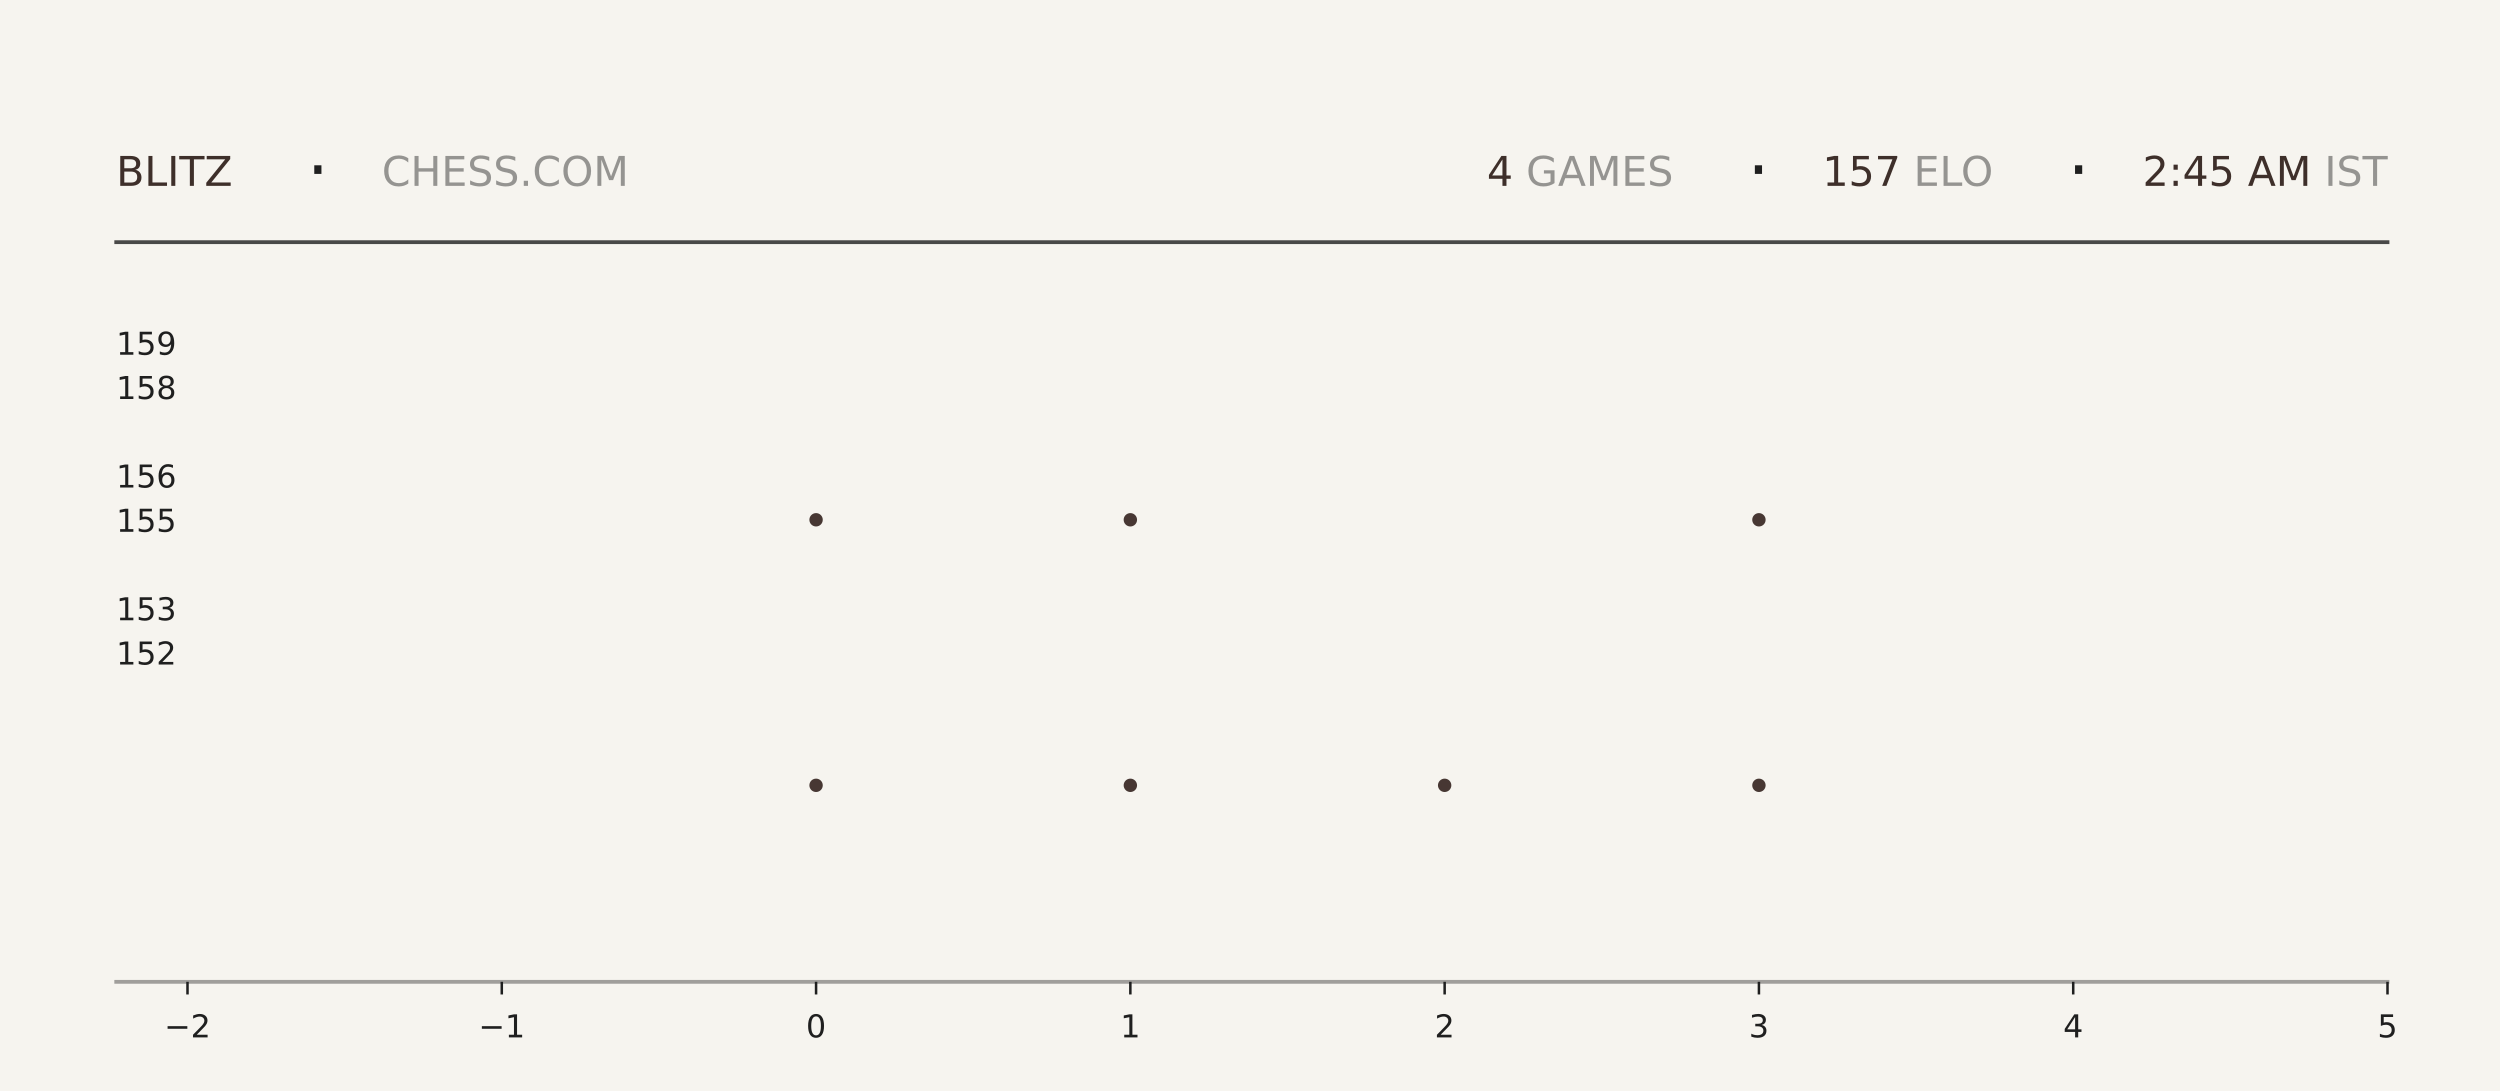
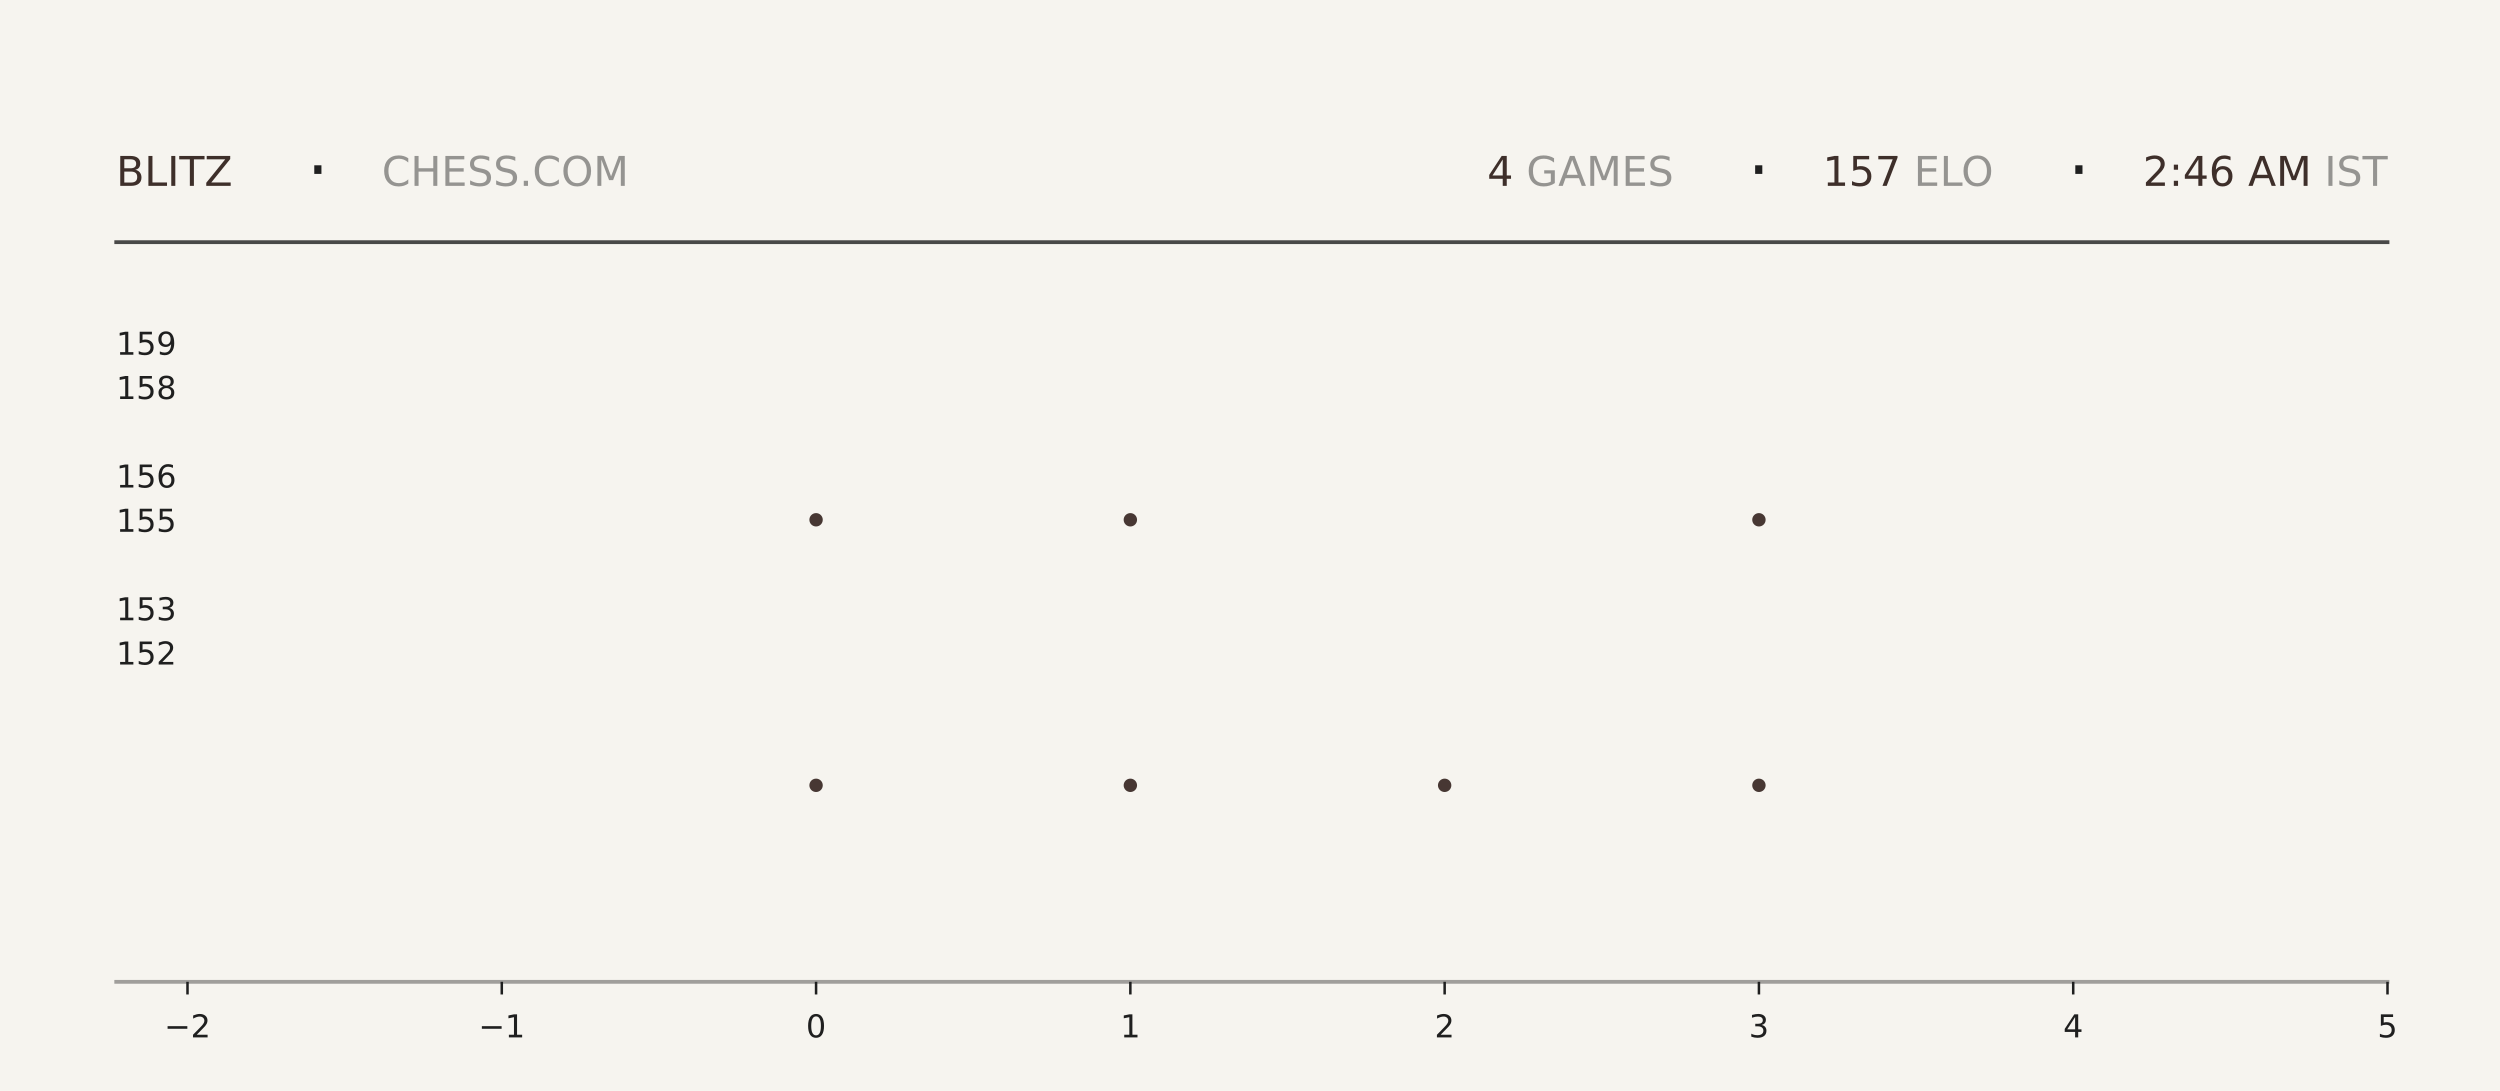
<svg xmlns="http://www.w3.org/2000/svg" xmlns:xlink="http://www.w3.org/1999/xlink" width="792pt" height="345.6pt" viewBox="0 0 792 345.6" version="1.1">
  <defs>
    <style type="text/css">*{stroke-linejoin: round; stroke-linecap: butt}</style>
  </defs>
  <g id="figure_1">
    <g id="patch_1">
      <path d="M 0 345.6  L 792 345.6  L 792 0  L 0 0  z " style="fill: #f6f4ef" />
    </g>
    <g id="axes_1">
      <g id="patch_2">
        <path d="M 59.4 311.04  L 756.36 311.04  L 756.36 103.68  L 59.4 103.68  z " style="fill: #f6f4ef" />
      </g>
      <g id="PathCollection_1">
        <defs>
-           <path id="m96193a1eaf" d="M 0 2.121  C 0.563 2.121 1.102 1.898 1.5 1.5  C 1.898 1.102 2.121 0.563 2.121 0  C 2.121 -0.563 1.898 -1.102 1.5 -1.5  C 1.102 -1.898 0.563 -2.121 0 -2.121  C -0.563 -2.121 -1.102 -1.898 -1.5 -1.5  C -1.898 -1.102 -2.121 -0.563 -2.121 0  C -2.121 0.563 -1.898 1.102 -1.5 1.5  C -1.102 1.898 -0.563 2.121 0 2.121  z " />
-         </defs>
-         <g clip-path="url(#p349f2da7d3)">
-           <use xlink:href="#m96193a1eaf" x="258.531" y="248.79" style="fill: #3e2f2a; fill-opacity: 0.95" />
-           <use xlink:href="#m96193a1eaf" x="258.531" y="164.668" style="fill: #3e2f2a; fill-opacity: 0.95" />
+           <path id="mb786c8476f" d="M 0 2.121  C 0.563 2.121 1.102 1.898 1.5 1.5  C 1.898 1.102 2.121 0.563 2.121 0  C 2.121 -0.563 1.898 -1.102 1.5 -1.5  C 1.102 -1.898 0.563 -2.121 0 -2.121  C -0.563 -2.121 -1.102 -1.898 -1.5 -1.5  C -1.898 -1.102 -2.121 -0.563 -2.121 0  C -2.121 0.563 -1.898 1.102 -1.5 1.5  C -1.102 1.898 -0.563 2.121 0 2.121  z " />
+         </defs>
+         <g clip-path="url(#p629de5ad4f)">
+           <use xlink:href="#mb786c8476f" x="258.531" y="248.79" style="fill: #3e2f2a; fill-opacity: 0.95" />
+           <use xlink:href="#mb786c8476f" x="258.531" y="164.668" style="fill: #3e2f2a; fill-opacity: 0.95" />
        </g>
      </g>
      <g id="PathCollection_2">
-         <g clip-path="url(#p349f2da7d3)">
-           <use xlink:href="#m96193a1eaf" x="358.097" y="248.79" style="fill: #3e2f2a; fill-opacity: 0.95" />
-           <use xlink:href="#m96193a1eaf" x="358.097" y="164.668" style="fill: #3e2f2a; fill-opacity: 0.95" />
-           <use xlink:href="#m96193a1eaf" x="358.097" y="80.547" style="fill: #3e2f2a; fill-opacity: 0.95" />
+         <g clip-path="url(#p629de5ad4f)">
+           <use xlink:href="#mb786c8476f" x="358.097" y="248.79" style="fill: #3e2f2a; fill-opacity: 0.95" />
+           <use xlink:href="#mb786c8476f" x="358.097" y="164.668" style="fill: #3e2f2a; fill-opacity: 0.95" />
+           <use xlink:href="#mb786c8476f" x="358.097" y="80.547" style="fill: #3e2f2a; fill-opacity: 0.95" />
        </g>
      </g>
      <g id="PathCollection_3">
-         <g clip-path="url(#p349f2da7d3)">
-           <use xlink:href="#m96193a1eaf" x="457.663" y="248.79" style="fill: #3e2f2a; fill-opacity: 0.95" />
+         <g clip-path="url(#p629de5ad4f)">
+           <use xlink:href="#mb786c8476f" x="457.663" y="248.79" style="fill: #3e2f2a; fill-opacity: 0.95" />
        </g>
      </g>
      <g id="PathCollection_4">
-         <g clip-path="url(#p349f2da7d3)">
-           <use xlink:href="#m96193a1eaf" x="557.229" y="248.79" style="fill: #3e2f2a; fill-opacity: 0.95" />
-           <use xlink:href="#m96193a1eaf" x="557.229" y="164.668" style="fill: #3e2f2a; fill-opacity: 0.95" />
-           <use xlink:href="#m96193a1eaf" x="557.229" y="80.547" style="fill: #3e2f2a; fill-opacity: 0.95" />
+         <g clip-path="url(#p629de5ad4f)">
+           <use xlink:href="#mb786c8476f" x="557.229" y="248.79" style="fill: #3e2f2a; fill-opacity: 0.95" />
+           <use xlink:href="#mb786c8476f" x="557.229" y="164.668" style="fill: #3e2f2a; fill-opacity: 0.95" />
+           <use xlink:href="#mb786c8476f" x="557.229" y="80.547" style="fill: #3e2f2a; fill-opacity: 0.95" />
        </g>
      </g>
      <g id="matplotlib.axis_1">
        <g id="xtick_1">
          <g id="line2d_1">
            <defs>
-               <path id="m0256aefe7b" d="M 0 0  L 0 4  " style="stroke: #1f1f1f; stroke-width: 0.8" />
+               <path id="m129d7d2f32" d="M 0 0  L 0 4  " style="stroke: #1f1f1f; stroke-width: 0.8" />
            </defs>
            <g>
-               <use xlink:href="#m0256aefe7b" x="59.4" y="311.04" style="fill: #1f1f1f; stroke: #1f1f1f; stroke-width: 0.8" />
+               <use xlink:href="#m129d7d2f32" x="59.4" y="311.04" style="fill: #1f1f1f; stroke: #1f1f1f; stroke-width: 0.8" />
            </g>
          </g>
          <g id="text_1">
            <g style="fill: #1f1f1f" transform="translate(52.02891 328.6384) scale(0.1 -0.1)">
              <defs>
                <path id="DejaVuSans-2212" d="M 678 2272  L 4684 2272  L 4684 1741  L 678 1741  L 678 2272  z " transform="scale(0.015625)" />
                <path id="DejaVuSans-32" d="M 1228 531  L 3431 531  L 3431 0  L 469 0  L 469 531  Q 828 903 1448 1529  Q 2069 2156 2228 2338  Q 2531 2678 2651 2914  Q 2772 3150 2772 3378  Q 2772 3750 2511 3984  Q 2250 4219 1831 4219  Q 1534 4219 1204 4116  Q 875 4013 500 3803  L 500 4441  Q 881 4594 1212 4672  Q 1544 4750 1819 4750  Q 2544 4750 2975 4387  Q 3406 4025 3406 3419  Q 3406 3131 3298 2873  Q 3191 2616 2906 2266  Q 2828 2175 2409 1742  Q 1991 1309 1228 531  z " transform="scale(0.015625)" />
              </defs>
              <use xlink:href="#DejaVuSans-2212" />
              <use xlink:href="#DejaVuSans-32" transform="translate(83.78906 0)" />
            </g>
          </g>
        </g>
        <g id="xtick_2">
          <g id="line2d_2">
            <g>
-               <use xlink:href="#m0256aefe7b" x="158.966" y="311.04" style="fill: #1f1f1f; stroke: #1f1f1f; stroke-width: 0.8" />
+               <use xlink:href="#m129d7d2f32" x="158.966" y="311.04" style="fill: #1f1f1f; stroke: #1f1f1f; stroke-width: 0.8" />
            </g>
          </g>
          <g id="text_2">
            <g style="fill: #1f1f1f" transform="translate(151.5946 328.6384) scale(0.1 -0.1)">
              <defs>
                <path id="DejaVuSans-31" d="M 794 531  L 1825 531  L 1825 4091  L 703 3866  L 703 4441  L 1819 4666  L 2450 4666  L 2450 531  L 3481 531  L 3481 0  L 794 0  L 794 531  z " transform="scale(0.015625)" />
              </defs>
              <use xlink:href="#DejaVuSans-2212" />
              <use xlink:href="#DejaVuSans-31" transform="translate(83.78906 0)" />
            </g>
          </g>
        </g>
        <g id="xtick_3">
          <g id="line2d_3">
            <g>
-               <use xlink:href="#m0256aefe7b" x="258.531" y="311.04" style="fill: #1f1f1f; stroke: #1f1f1f; stroke-width: 0.8" />
+               <use xlink:href="#m129d7d2f32" x="258.531" y="311.04" style="fill: #1f1f1f; stroke: #1f1f1f; stroke-width: 0.8" />
            </g>
          </g>
          <g id="text_3">
            <g style="fill: #1f1f1f" transform="translate(255.3502 328.6384) scale(0.1 -0.1)">
              <defs>
                <path id="DejaVuSans-30" d="M 2034 4250  Q 1547 4250 1301 3770  Q 1056 3291 1056 2328  Q 1056 1369 1301 889  Q 1547 409 2034 409  Q 2525 409 2770 889  Q 3016 1369 3016 2328  Q 3016 3291 2770 3770  Q 2525 4250 2034 4250  z M 2034 4750  Q 2819 4750 3233 4129  Q 3647 3509 3647 2328  Q 3647 1150 3233 529  Q 2819 -91 2034 -91  Q 1250 -91 836 529  Q 422 1150 422 2328  Q 422 3509 836 4129  Q 1250 4750 2034 4750  z " transform="scale(0.015625)" />
              </defs>
              <use xlink:href="#DejaVuSans-30" />
            </g>
          </g>
        </g>
        <g id="xtick_4">
          <g id="line2d_4">
            <g>
-               <use xlink:href="#m0256aefe7b" x="358.097" y="311.04" style="fill: #1f1f1f; stroke: #1f1f1f; stroke-width: 0.8" />
+               <use xlink:href="#m129d7d2f32" x="358.097" y="311.04" style="fill: #1f1f1f; stroke: #1f1f1f; stroke-width: 0.8" />
            </g>
          </g>
          <g id="text_4">
            <g style="fill: #1f1f1f" transform="translate(354.9159 328.6384) scale(0.1 -0.1)">
              <use xlink:href="#DejaVuSans-31" />
            </g>
          </g>
        </g>
        <g id="xtick_5">
          <g id="line2d_5">
            <g>
-               <use xlink:href="#m0256aefe7b" x="457.663" y="311.04" style="fill: #1f1f1f; stroke: #1f1f1f; stroke-width: 0.8" />
+               <use xlink:href="#m129d7d2f32" x="457.663" y="311.04" style="fill: #1f1f1f; stroke: #1f1f1f; stroke-width: 0.8" />
            </g>
          </g>
          <g id="text_5">
            <g style="fill: #1f1f1f" transform="translate(454.4816 328.6384) scale(0.1 -0.1)">
              <use xlink:href="#DejaVuSans-32" />
            </g>
          </g>
        </g>
        <g id="xtick_6">
          <g id="line2d_6">
            <g>
-               <use xlink:href="#m0256aefe7b" x="557.229" y="311.04" style="fill: #1f1f1f; stroke: #1f1f1f; stroke-width: 0.8" />
+               <use xlink:href="#m129d7d2f32" x="557.229" y="311.04" style="fill: #1f1f1f; stroke: #1f1f1f; stroke-width: 0.8" />
            </g>
          </g>
          <g id="text_6">
            <g style="fill: #1f1f1f" transform="translate(554.0473 328.6384) scale(0.1 -0.1)">
              <defs>
                <path id="DejaVuSans-33" d="M 2597 2516  Q 3050 2419 3304 2112  Q 3559 1806 3559 1356  Q 3559 666 3084 287  Q 2609 -91 1734 -91  Q 1441 -91 1130 -33  Q 819 25 488 141  L 488 750  Q 750 597 1062 519  Q 1375 441 1716 441  Q 2309 441 2620 675  Q 2931 909 2931 1356  Q 2931 1769 2642 2001  Q 2353 2234 1838 2234  L 1294 2234  L 1294 2753  L 1863 2753  Q 2328 2753 2575 2939  Q 2822 3125 2822 3475  Q 2822 3834 2567 4026  Q 2313 4219 1838 4219  Q 1578 4219 1281 4162  Q 984 4106 628 3988  L 628 4550  Q 988 4650 1302 4700  Q 1616 4750 1894 4750  Q 2613 4750 3031 4423  Q 3450 4097 3450 3541  Q 3450 3153 3228 2886  Q 3006 2619 2597 2516  z " transform="scale(0.015625)" />
              </defs>
              <use xlink:href="#DejaVuSans-33" />
            </g>
          </g>
        </g>
        <g id="xtick_7">
          <g id="line2d_7">
            <g>
-               <use xlink:href="#m0256aefe7b" x="656.794" y="311.04" style="fill: #1f1f1f; stroke: #1f1f1f; stroke-width: 0.8" />
+               <use xlink:href="#m129d7d2f32" x="656.794" y="311.04" style="fill: #1f1f1f; stroke: #1f1f1f; stroke-width: 0.8" />
            </g>
          </g>
          <g id="text_7">
            <g style="fill: #1f1f1f" transform="translate(653.613 328.6384) scale(0.1 -0.1)">
              <defs>
                <path id="DejaVuSans-34" d="M 2419 4116  L 825 1625  L 2419 1625  L 2419 4116  z M 2253 4666  L 3047 4666  L 3047 1625  L 3713 1625  L 3713 1100  L 3047 1100  L 3047 0  L 2419 0  L 2419 1100  L 313 1100  L 313 1709  L 2253 4666  z " transform="scale(0.015625)" />
              </defs>
              <use xlink:href="#DejaVuSans-34" />
            </g>
          </g>
        </g>
        <g id="xtick_8">
          <g id="line2d_8">
            <g>
-               <use xlink:href="#m0256aefe7b" x="756.36" y="311.04" style="fill: #1f1f1f; stroke: #1f1f1f; stroke-width: 0.8" />
+               <use xlink:href="#m129d7d2f32" x="756.36" y="311.04" style="fill: #1f1f1f; stroke: #1f1f1f; stroke-width: 0.8" />
            </g>
          </g>
          <g id="text_8">
            <g style="fill: #1f1f1f" transform="translate(753.1788 328.6384) scale(0.1 -0.1)">
              <defs>
                <path id="DejaVuSans-35" d="M 691 4666  L 3169 4666  L 3169 4134  L 1269 4134  L 1269 2991  Q 1406 3038 1543 3061  Q 1681 3084 1819 3084  Q 2600 3084 3056 2656  Q 3513 2228 3513 1497  Q 3513 744 3044 326  Q 2575 -91 1722 -91  Q 1428 -91 1123 -41  Q 819 9 494 109  L 494 744  Q 775 591 1075 516  Q 1375 441 1709 441  Q 2250 441 2565 725  Q 2881 1009 2881 1497  Q 2881 1984 2565 2268  Q 2250 2553 1709 2553  Q 1456 2553 1204 2497  Q 953 2441 691 2322  L 691 4666  z " transform="scale(0.015625)" />
              </defs>
              <use xlink:href="#DejaVuSans-35" />
            </g>
          </g>
        </g>
      </g>
      <g id="matplotlib.axis_2">
        <g id="ytick_1">
          <g id="line2d_9" />
          <g id="text_9">
            <g style="fill: #1f1f1f" transform="translate(36.8125 210.5283) scale(0.1 -0.1)">
              <use xlink:href="#DejaVuSans-31" />
              <use xlink:href="#DejaVuSans-35" transform="translate(63.62305 0)" />
              <use xlink:href="#DejaVuSans-32" transform="translate(127.2461 0)" />
            </g>
          </g>
        </g>
        <g id="ytick_2">
          <g id="line2d_10" />
          <g id="text_10">
            <g style="fill: #1f1f1f" transform="translate(36.8125 196.508) scale(0.1 -0.1)">
              <use xlink:href="#DejaVuSans-31" />
              <use xlink:href="#DejaVuSans-35" transform="translate(63.62305 0)" />
              <use xlink:href="#DejaVuSans-33" transform="translate(127.2461 0)" />
            </g>
          </g>
        </g>
        <g id="ytick_3">
          <g id="line2d_11" />
          <g id="text_11">
            <g style="fill: #1f1f1f" transform="translate(36.8125 168.4675) scale(0.1 -0.1)">
              <use xlink:href="#DejaVuSans-31" />
              <use xlink:href="#DejaVuSans-35" transform="translate(63.62305 0)" />
              <use xlink:href="#DejaVuSans-35" transform="translate(127.2461 0)" />
            </g>
          </g>
        </g>
        <g id="ytick_4">
          <g id="line2d_12" />
          <g id="text_12">
            <g style="fill: #1f1f1f" transform="translate(36.8125 154.4472) scale(0.1 -0.1)">
              <defs>
                <path id="DejaVuSans-36" d="M 2113 2584  Q 1688 2584 1439 2293  Q 1191 2003 1191 1497  Q 1191 994 1439 701  Q 1688 409 2113 409  Q 2538 409 2786 701  Q 3034 994 3034 1497  Q 3034 2003 2786 2293  Q 2538 2584 2113 2584  z M 3366 4563  L 3366 3988  Q 3128 4100 2886 4159  Q 2644 4219 2406 4219  Q 1781 4219 1451 3797  Q 1122 3375 1075 2522  Q 1259 2794 1537 2939  Q 1816 3084 2150 3084  Q 2853 3084 3261 2657  Q 3669 2231 3669 1497  Q 3669 778 3244 343  Q 2819 -91 2113 -91  Q 1303 -91 875 529  Q 447 1150 447 2328  Q 447 3434 972 4092  Q 1497 4750 2381 4750  Q 2619 4750 2861 4703  Q 3103 4656 3366 4563  z " transform="scale(0.015625)" />
              </defs>
              <use xlink:href="#DejaVuSans-31" />
              <use xlink:href="#DejaVuSans-35" transform="translate(63.62305 0)" />
              <use xlink:href="#DejaVuSans-36" transform="translate(127.2461 0)" />
            </g>
          </g>
        </g>
        <g id="ytick_5">
          <g id="line2d_13" />
          <g id="text_13">
            <g style="fill: #1f1f1f" transform="translate(36.8125 126.4066) scale(0.1 -0.1)">
              <defs>
                <path id="DejaVuSans-38" d="M 2034 2216  Q 1584 2216 1326 1975  Q 1069 1734 1069 1313  Q 1069 891 1326 650  Q 1584 409 2034 409  Q 2484 409 2743 651  Q 3003 894 3003 1313  Q 3003 1734 2745 1975  Q 2488 2216 2034 2216  z M 1403 2484  Q 997 2584 770 2862  Q 544 3141 544 3541  Q 544 4100 942 4425  Q 1341 4750 2034 4750  Q 2731 4750 3128 4425  Q 3525 4100 3525 3541  Q 3525 3141 3298 2862  Q 3072 2584 2669 2484  Q 3125 2378 3379 2068  Q 3634 1759 3634 1313  Q 3634 634 3220 271  Q 2806 -91 2034 -91  Q 1263 -91 848 271  Q 434 634 434 1313  Q 434 1759 690 2068  Q 947 2378 1403 2484  z M 1172 3481  Q 1172 3119 1398 2916  Q 1625 2713 2034 2713  Q 2441 2713 2670 2916  Q 2900 3119 2900 3481  Q 2900 3844 2670 4047  Q 2441 4250 2034 4250  Q 1625 4250 1398 4047  Q 1172 3844 1172 3481  z " transform="scale(0.015625)" />
              </defs>
              <use xlink:href="#DejaVuSans-31" />
              <use xlink:href="#DejaVuSans-35" transform="translate(63.62305 0)" />
              <use xlink:href="#DejaVuSans-38" transform="translate(127.2461 0)" />
            </g>
          </g>
        </g>
        <g id="ytick_6">
          <g id="line2d_14" />
          <g id="text_14">
            <g style="fill: #1f1f1f" transform="translate(36.8125 112.3863) scale(0.1 -0.1)">
              <defs>
                <path id="DejaVuSans-39" d="M 703 97  L 703 672  Q 941 559 1184 500  Q 1428 441 1663 441  Q 2288 441 2617 861  Q 2947 1281 2994 2138  Q 2813 1869 2534 1725  Q 2256 1581 1919 1581  Q 1219 1581 811 2004  Q 403 2428 403 3163  Q 403 3881 828 4315  Q 1253 4750 1959 4750  Q 2769 4750 3195 4129  Q 3622 3509 3622 2328  Q 3622 1225 3098 567  Q 2575 -91 1691 -91  Q 1453 -91 1209 -44  Q 966 3 703 97  z M 1959 2075  Q 2384 2075 2632 2365  Q 2881 2656 2881 3163  Q 2881 3666 2632 3958  Q 2384 4250 1959 4250  Q 1534 4250 1286 3958  Q 1038 3666 1038 3163  Q 1038 2656 1286 2365  Q 1534 2075 1959 2075  z " transform="scale(0.015625)" />
              </defs>
              <use xlink:href="#DejaVuSans-31" />
              <use xlink:href="#DejaVuSans-35" transform="translate(63.62305 0)" />
              <use xlink:href="#DejaVuSans-39" transform="translate(127.2461 0)" />
            </g>
          </g>
        </g>
      </g>
    </g>
    <g id="line2d_15">
      <path d="M 36.82 76.723  L 756.36 76.723  " style="fill: none; stroke: #1f1f1f; stroke-opacity: 0.8; stroke-width: 1.2; stroke-linecap: square" />
    </g>
    <g id="line2d_16">
      <path d="M 36.82 311.04  L 756.36 311.04  " style="fill: none; stroke: #1f1f1f; stroke-opacity: 0.4; stroke-width: 1.2; stroke-linecap: square" />
    </g>
    <g id="text_15">
      <g style="fill: #3e2f2a" transform="translate(36.82 58.88319) scale(0.13 -0.13)">
        <defs>
          <path id="DejaVuSans-42" d="M 1259 2228  L 1259 519  L 2272 519  Q 2781 519 3026 730  Q 3272 941 3272 1375  Q 3272 1813 3026 2020  Q 2781 2228 2272 2228  L 1259 2228  z M 1259 4147  L 1259 2741  L 2194 2741  Q 2656 2741 2882 2914  Q 3109 3088 3109 3444  Q 3109 3797 2882 3972  Q 2656 4147 2194 4147  L 1259 4147  z M 628 4666  L 2241 4666  Q 2963 4666 3353 4366  Q 3744 4066 3744 3513  Q 3744 3084 3544 2831  Q 3344 2578 2956 2516  Q 3422 2416 3680 2098  Q 3938 1781 3938 1306  Q 3938 681 3513 340  Q 3088 0 2303 0  L 628 0  L 628 4666  z " transform="scale(0.015625)" />
          <path id="DejaVuSans-4c" d="M 628 4666  L 1259 4666  L 1259 531  L 3531 531  L 3531 0  L 628 0  L 628 4666  z " transform="scale(0.015625)" />
          <path id="DejaVuSans-49" d="M 628 4666  L 1259 4666  L 1259 0  L 628 0  L 628 4666  z " transform="scale(0.015625)" />
          <path id="DejaVuSans-54" d="M -19 4666  L 3928 4666  L 3928 4134  L 2272 4134  L 2272 0  L 1638 0  L 1638 4134  L -19 4134  L -19 4666  z " transform="scale(0.015625)" />
          <path id="DejaVuSans-5a" d="M 359 4666  L 4025 4666  L 4025 4184  L 1075 531  L 4097 531  L 4097 0  L 288 0  L 288 481  L 3238 4134  L 359 4134  L 359 4666  z " transform="scale(0.015625)" />
        </defs>
        <use xlink:href="#DejaVuSans-42" />
        <use xlink:href="#DejaVuSans-4c" transform="translate(68.60352 0)" />
        <use xlink:href="#DejaVuSans-49" transform="translate(124.3164 0)" />
        <use xlink:href="#DejaVuSans-54" transform="translate(153.8086 0)" />
        <use xlink:href="#DejaVuSans-5a" transform="translate(214.8926 0)" />
      </g>
    </g>
    <g id="text_16">
      <g style="fill: #1f1f1f" transform="translate(97.21 61.36662) scale(0.22 -0.22)">
        <defs>
          <path id="DejaVuSans-b7" d="M 684 2619  L 1344 2619  L 1344 1825  L 684 1825  L 684 2619  z " transform="scale(0.015625)" />
        </defs>
        <use xlink:href="#DejaVuSans-b7" />
      </g>
    </g>
    <g id="text_17">
      <g style="fill: #1f1f1f; opacity: 0.45" transform="translate(120.97 58.88319) scale(0.13 -0.13)">
        <defs>
          <path id="DejaVuSans-43" d="M 4122 4306  L 4122 3641  Q 3803 3938 3442 4084  Q 3081 4231 2675 4231  Q 1875 4231 1450 3742  Q 1025 3253 1025 2328  Q 1025 1406 1450 917  Q 1875 428 2675 428  Q 3081 428 3442 575  Q 3803 722 4122 1019  L 4122 359  Q 3791 134 3420 21  Q 3050 -91 2638 -91  Q 1578 -91 968 557  Q 359 1206 359 2328  Q 359 3453 968 4101  Q 1578 4750 2638 4750  Q 3056 4750 3426 4639  Q 3797 4528 4122 4306  z " transform="scale(0.015625)" />
          <path id="DejaVuSans-48" d="M 628 4666  L 1259 4666  L 1259 2753  L 3553 2753  L 3553 4666  L 4184 4666  L 4184 0  L 3553 0  L 3553 2222  L 1259 2222  L 1259 0  L 628 0  L 628 4666  z " transform="scale(0.015625)" />
          <path id="DejaVuSans-45" d="M 628 4666  L 3578 4666  L 3578 4134  L 1259 4134  L 1259 2753  L 3481 2753  L 3481 2222  L 1259 2222  L 1259 531  L 3634 531  L 3634 0  L 628 0  L 628 4666  z " transform="scale(0.015625)" />
          <path id="DejaVuSans-53" d="M 3425 4513  L 3425 3897  Q 3066 4069 2747 4153  Q 2428 4238 2131 4238  Q 1616 4238 1336 4038  Q 1056 3838 1056 3469  Q 1056 3159 1242 3001  Q 1428 2844 1947 2747  L 2328 2669  Q 3034 2534 3370 2195  Q 3706 1856 3706 1288  Q 3706 609 3251 259  Q 2797 -91 1919 -91  Q 1588 -91 1214 -16  Q 841 59 441 206  L 441 856  Q 825 641 1194 531  Q 1563 422 1919 422  Q 2459 422 2753 634  Q 3047 847 3047 1241  Q 3047 1584 2836 1778  Q 2625 1972 2144 2069  L 1759 2144  Q 1053 2284 737 2584  Q 422 2884 422 3419  Q 422 4038 858 4394  Q 1294 4750 2059 4750  Q 2388 4750 2728 4690  Q 3069 4631 3425 4513  z " transform="scale(0.015625)" />
          <path id="DejaVuSans-2e" d="M 684 794  L 1344 794  L 1344 0  L 684 0  L 684 794  z " transform="scale(0.015625)" />
          <path id="DejaVuSans-4f" d="M 2522 4238  Q 1834 4238 1429 3725  Q 1025 3213 1025 2328  Q 1025 1447 1429 934  Q 1834 422 2522 422  Q 3209 422 3611 934  Q 4013 1447 4013 2328  Q 4013 3213 3611 3725  Q 3209 4238 2522 4238  z M 2522 4750  Q 3503 4750 4090 4092  Q 4678 3434 4678 2328  Q 4678 1225 4090 567  Q 3503 -91 2522 -91  Q 1538 -91 948 565  Q 359 1222 359 2328  Q 359 3434 948 4092  Q 1538 4750 2522 4750  z " transform="scale(0.015625)" />
          <path id="DejaVuSans-4d" d="M 628 4666  L 1569 4666  L 2759 1491  L 3956 4666  L 4897 4666  L 4897 0  L 4281 0  L 4281 4097  L 3078 897  L 2444 897  L 1241 4097  L 1241 0  L 628 0  L 628 4666  z " transform="scale(0.015625)" />
        </defs>
        <use xlink:href="#DejaVuSans-43" />
        <use xlink:href="#DejaVuSans-48" transform="translate(69.82422 0)" />
        <use xlink:href="#DejaVuSans-45" transform="translate(145.0195 0)" />
        <use xlink:href="#DejaVuSans-53" transform="translate(208.2031 0)" />
        <use xlink:href="#DejaVuSans-53" transform="translate(271.6797 0)" />
        <use xlink:href="#DejaVuSans-2e" transform="translate(335.1562 0)" />
        <use xlink:href="#DejaVuSans-43" transform="translate(366.9434 0)" />
        <use xlink:href="#DejaVuSans-4f" transform="translate(436.7676 0)" />
        <use xlink:href="#DejaVuSans-4d" transform="translate(515.4785 0)" />
      </g>
    </g>
    <g id="text_18">
-       <g style="fill: #3e2f2a" transform="translate(471.06 58.88319) scale(0.13 -0.13)">
+       <g style="fill: #3e2f2a" transform="translate(471.15 58.88319) scale(0.13 -0.13)">
        <use xlink:href="#DejaVuSans-34" />
      </g>
    </g>
    <g id="text_19">
-       <g style="fill: #1f1f1f; opacity: 0.45" transform="translate(479.34 58.88319) scale(0.13 -0.13)">
+       <g style="fill: #1f1f1f; opacity: 0.45" transform="translate(479.43 58.88319) scale(0.13 -0.13)">
        <defs>
          <path id="DejaVuSans-20" transform="scale(0.015625)" />
          <path id="DejaVuSans-47" d="M 3809 666  L 3809 1919  L 2778 1919  L 2778 2438  L 4434 2438  L 4434 434  Q 4069 175 3628 42  Q 3188 -91 2688 -91  Q 1594 -91 976 548  Q 359 1188 359 2328  Q 359 3472 976 4111  Q 1594 4750 2688 4750  Q 3144 4750 3555 4637  Q 3966 4525 4313 4306  L 4313 3634  Q 3963 3931 3569 4081  Q 3175 4231 2741 4231  Q 1884 4231 1454 3753  Q 1025 3275 1025 2328  Q 1025 1384 1454 906  Q 1884 428 2741 428  Q 3075 428 3337 486  Q 3600 544 3809 666  z " transform="scale(0.015625)" />
          <path id="DejaVuSans-41" d="M 2188 4044  L 1331 1722  L 3047 1722  L 2188 4044  z M 1831 4666  L 2547 4666  L 4325 0  L 3669 0  L 3244 1197  L 1141 1197  L 716 0  L 50 0  L 1831 4666  z " transform="scale(0.015625)" />
        </defs>
        <use xlink:href="#DejaVuSans-20" />
        <use xlink:href="#DejaVuSans-47" transform="translate(31.78711 0)" />
        <use xlink:href="#DejaVuSans-41" transform="translate(109.2773 0)" />
        <use xlink:href="#DejaVuSans-4d" transform="translate(177.6855 0)" />
        <use xlink:href="#DejaVuSans-45" transform="translate(263.9648 0)" />
        <use xlink:href="#DejaVuSans-53" transform="translate(327.1484 0)" />
      </g>
    </g>
    <g id="text_20">
-       <g style="fill: #1f1f1f" transform="translate(553.59 61.36662) scale(0.22 -0.22)">
+       <g style="fill: #1f1f1f" transform="translate(553.68 61.36662) scale(0.22 -0.22)">
        <use xlink:href="#DejaVuSans-b7" />
      </g>
    </g>
    <g id="text_21">
-       <g style="fill: #3e2f2a" transform="translate(577.35 58.88319) scale(0.13 -0.13)">
+       <g style="fill: #3e2f2a" transform="translate(577.44 58.88319) scale(0.13 -0.13)">
        <defs>
          <path id="DejaVuSans-37" d="M 525 4666  L 3525 4666  L 3525 4397  L 1831 0  L 1172 0  L 2766 4134  L 525 4134  L 525 4666  z " transform="scale(0.015625)" />
        </defs>
        <use xlink:href="#DejaVuSans-31" />
        <use xlink:href="#DejaVuSans-35" transform="translate(63.62305 0)" />
        <use xlink:href="#DejaVuSans-37" transform="translate(127.2461 0)" />
      </g>
    </g>
    <g id="text_22">
-       <g style="fill: #1f1f1f; opacity: 0.45" transform="translate(602.1 58.88319) scale(0.13 -0.13)">
+       <g style="fill: #1f1f1f; opacity: 0.45" transform="translate(602.19 58.88319) scale(0.13 -0.13)">
        <use xlink:href="#DejaVuSans-20" />
        <use xlink:href="#DejaVuSans-45" transform="translate(31.78711 0)" />
        <use xlink:href="#DejaVuSans-4c" transform="translate(94.9707 0)" />
        <use xlink:href="#DejaVuSans-4f" transform="translate(147.0586 0)" />
      </g>
    </g>
    <g id="text_23">
-       <g style="fill: #1f1f1f" transform="translate(655.02 61.36662) scale(0.22 -0.22)">
+       <g style="fill: #1f1f1f" transform="translate(655.11 61.36662) scale(0.22 -0.22)">
        <use xlink:href="#DejaVuSans-b7" />
      </g>
    </g>
    <g id="text_24">
-       <g style="fill: #3e2f2a" transform="translate(678.78 58.88319) scale(0.13 -0.13)">
+       <g style="fill: #3e2f2a" transform="translate(678.87 58.88319) scale(0.13 -0.13)">
        <defs>
          <path id="DejaVuSans-3a" d="M 750 794  L 1409 794  L 1409 0  L 750 0  L 750 794  z M 750 3309  L 1409 3309  L 1409 2516  L 750 2516  L 750 3309  z " transform="scale(0.015625)" />
        </defs>
        <use xlink:href="#DejaVuSans-32" />
        <use xlink:href="#DejaVuSans-3a" transform="translate(63.62305 0)" />
        <use xlink:href="#DejaVuSans-34" transform="translate(97.31445 0)" />
-         <use xlink:href="#DejaVuSans-35" transform="translate(160.9375 0)" />
+         <use xlink:href="#DejaVuSans-36" transform="translate(160.9375 0)" />
        <use xlink:href="#DejaVuSans-20" transform="translate(224.5605 0)" />
        <use xlink:href="#DejaVuSans-41" transform="translate(256.3477 0)" />
        <use xlink:href="#DejaVuSans-4d" transform="translate(324.7559 0)" />
      </g>
    </g>
    <g id="text_25">
      <g style="fill: #1f1f1f; opacity: 0.45" transform="translate(732.24 58.88319) scale(0.13 -0.13)">
        <use xlink:href="#DejaVuSans-20" />
        <use xlink:href="#DejaVuSans-49" transform="translate(31.78711 0)" />
        <use xlink:href="#DejaVuSans-53" transform="translate(61.2793 0)" />
        <use xlink:href="#DejaVuSans-54" transform="translate(124.7559 0)" />
      </g>
    </g>
  </g>
  <defs>
-     <clipPath id="p349f2da7d3">
+     <clipPath id="p629de5ad4f">
      <rect x="59.4" y="103.68" width="696.96" height="207.36" />
    </clipPath>
  </defs>
</svg>
